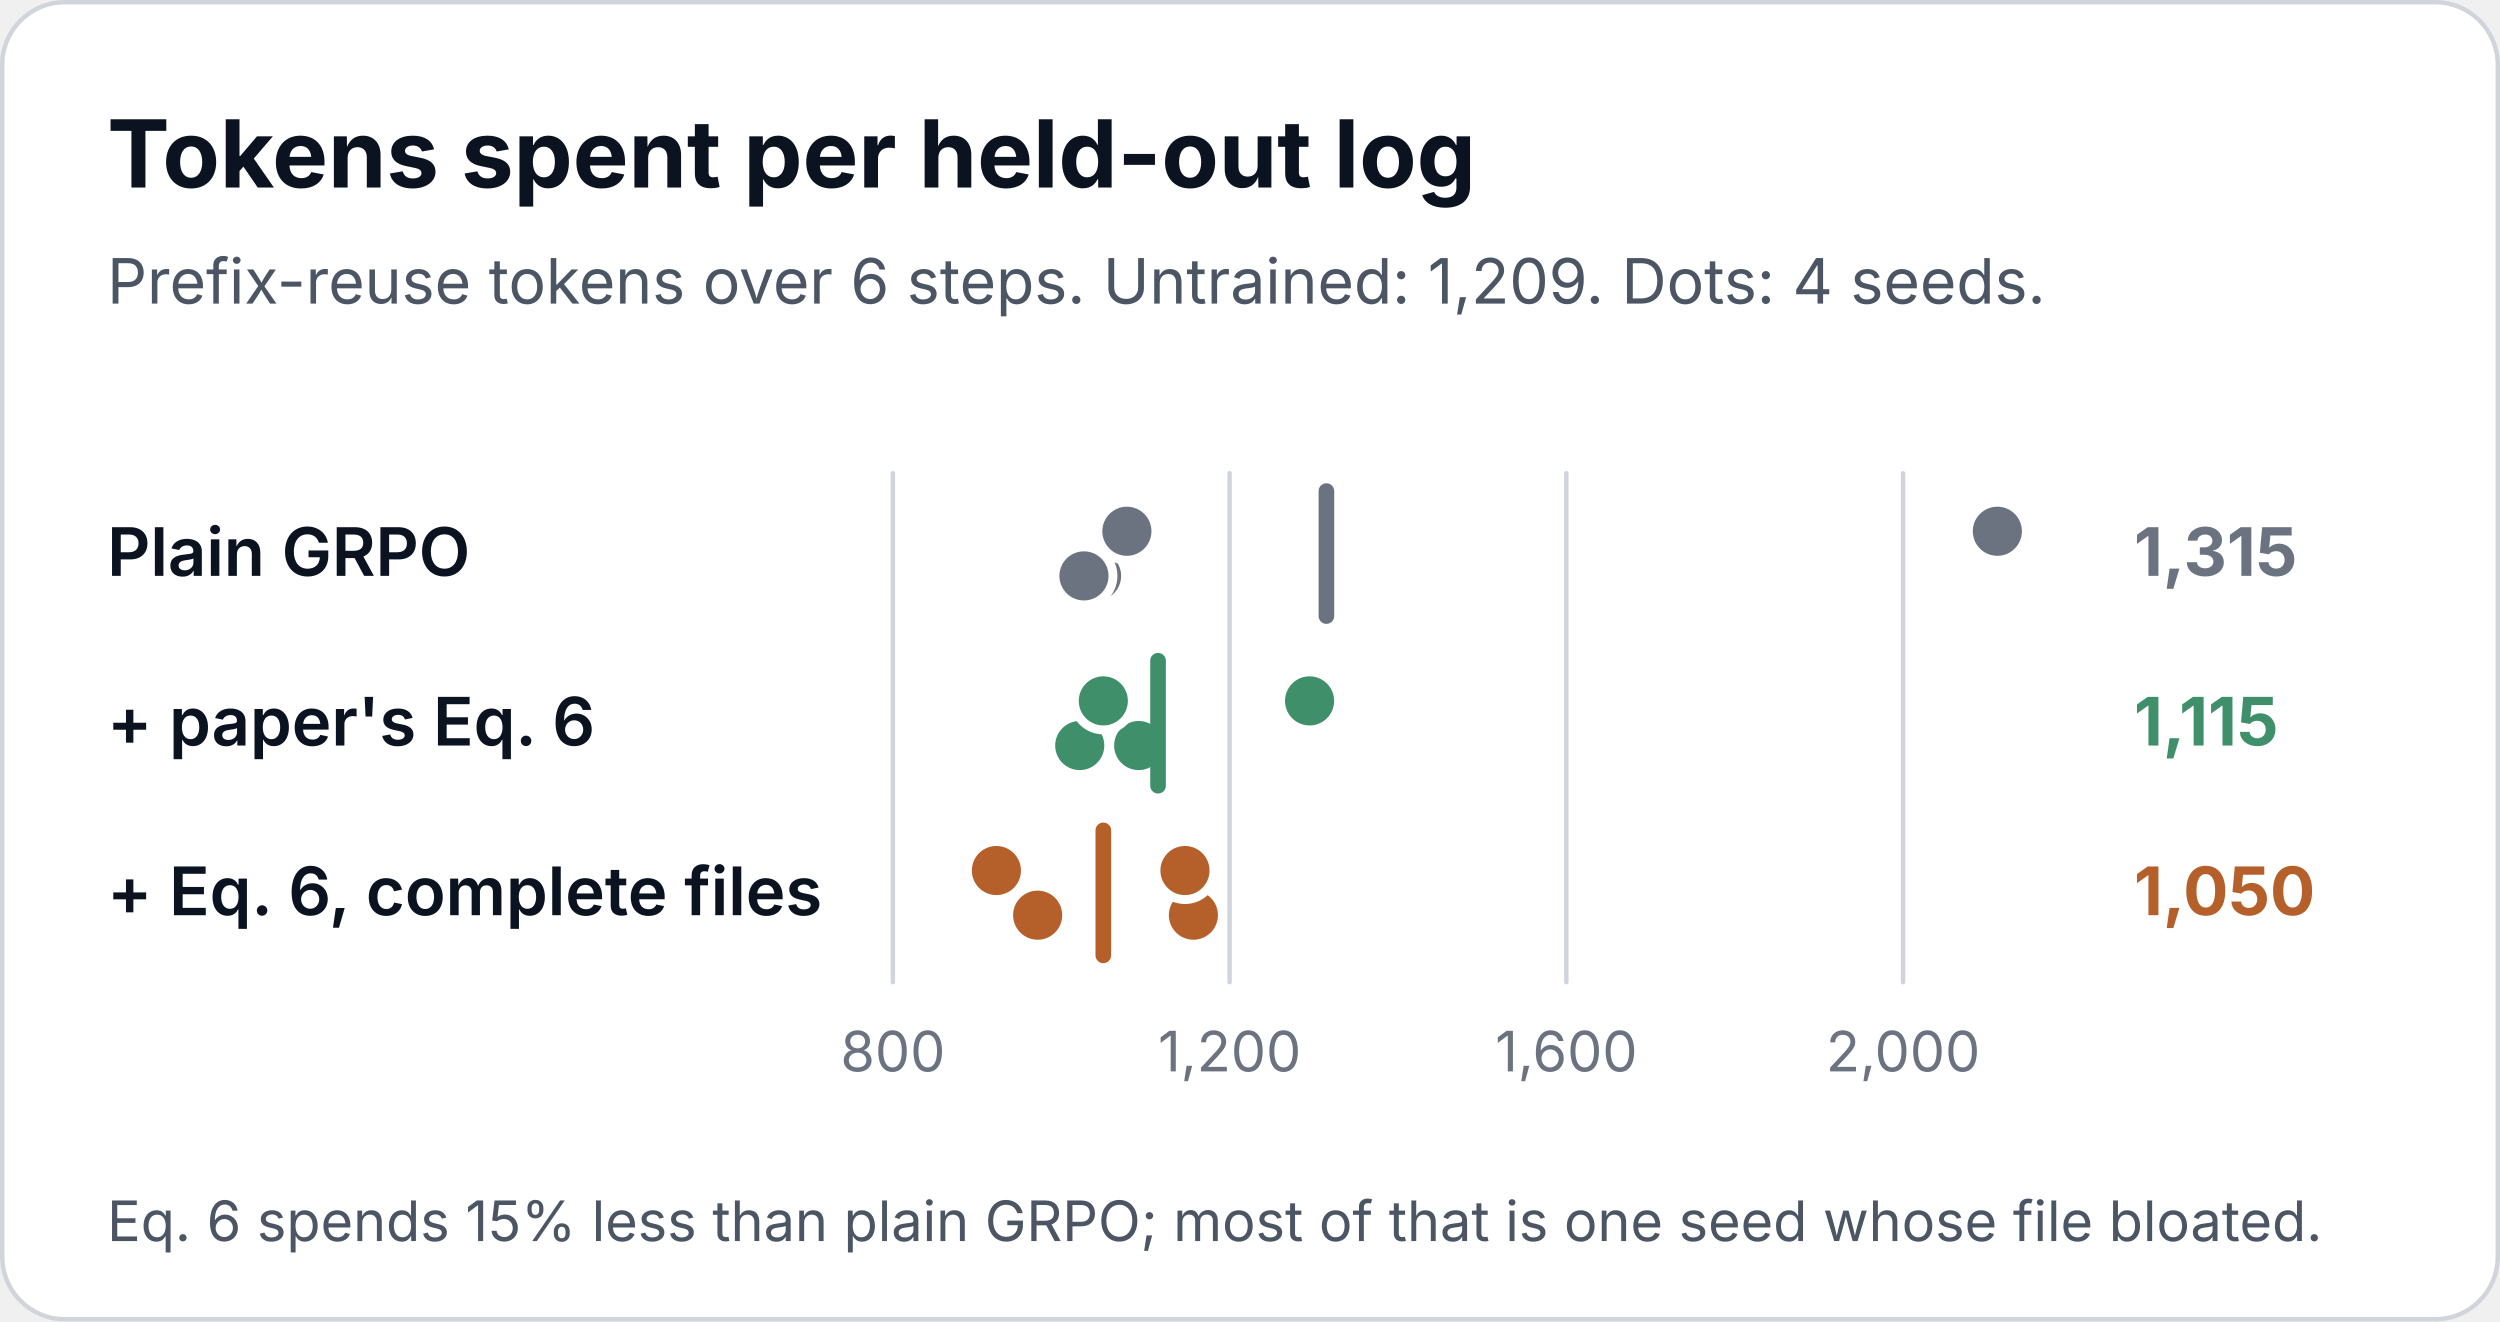
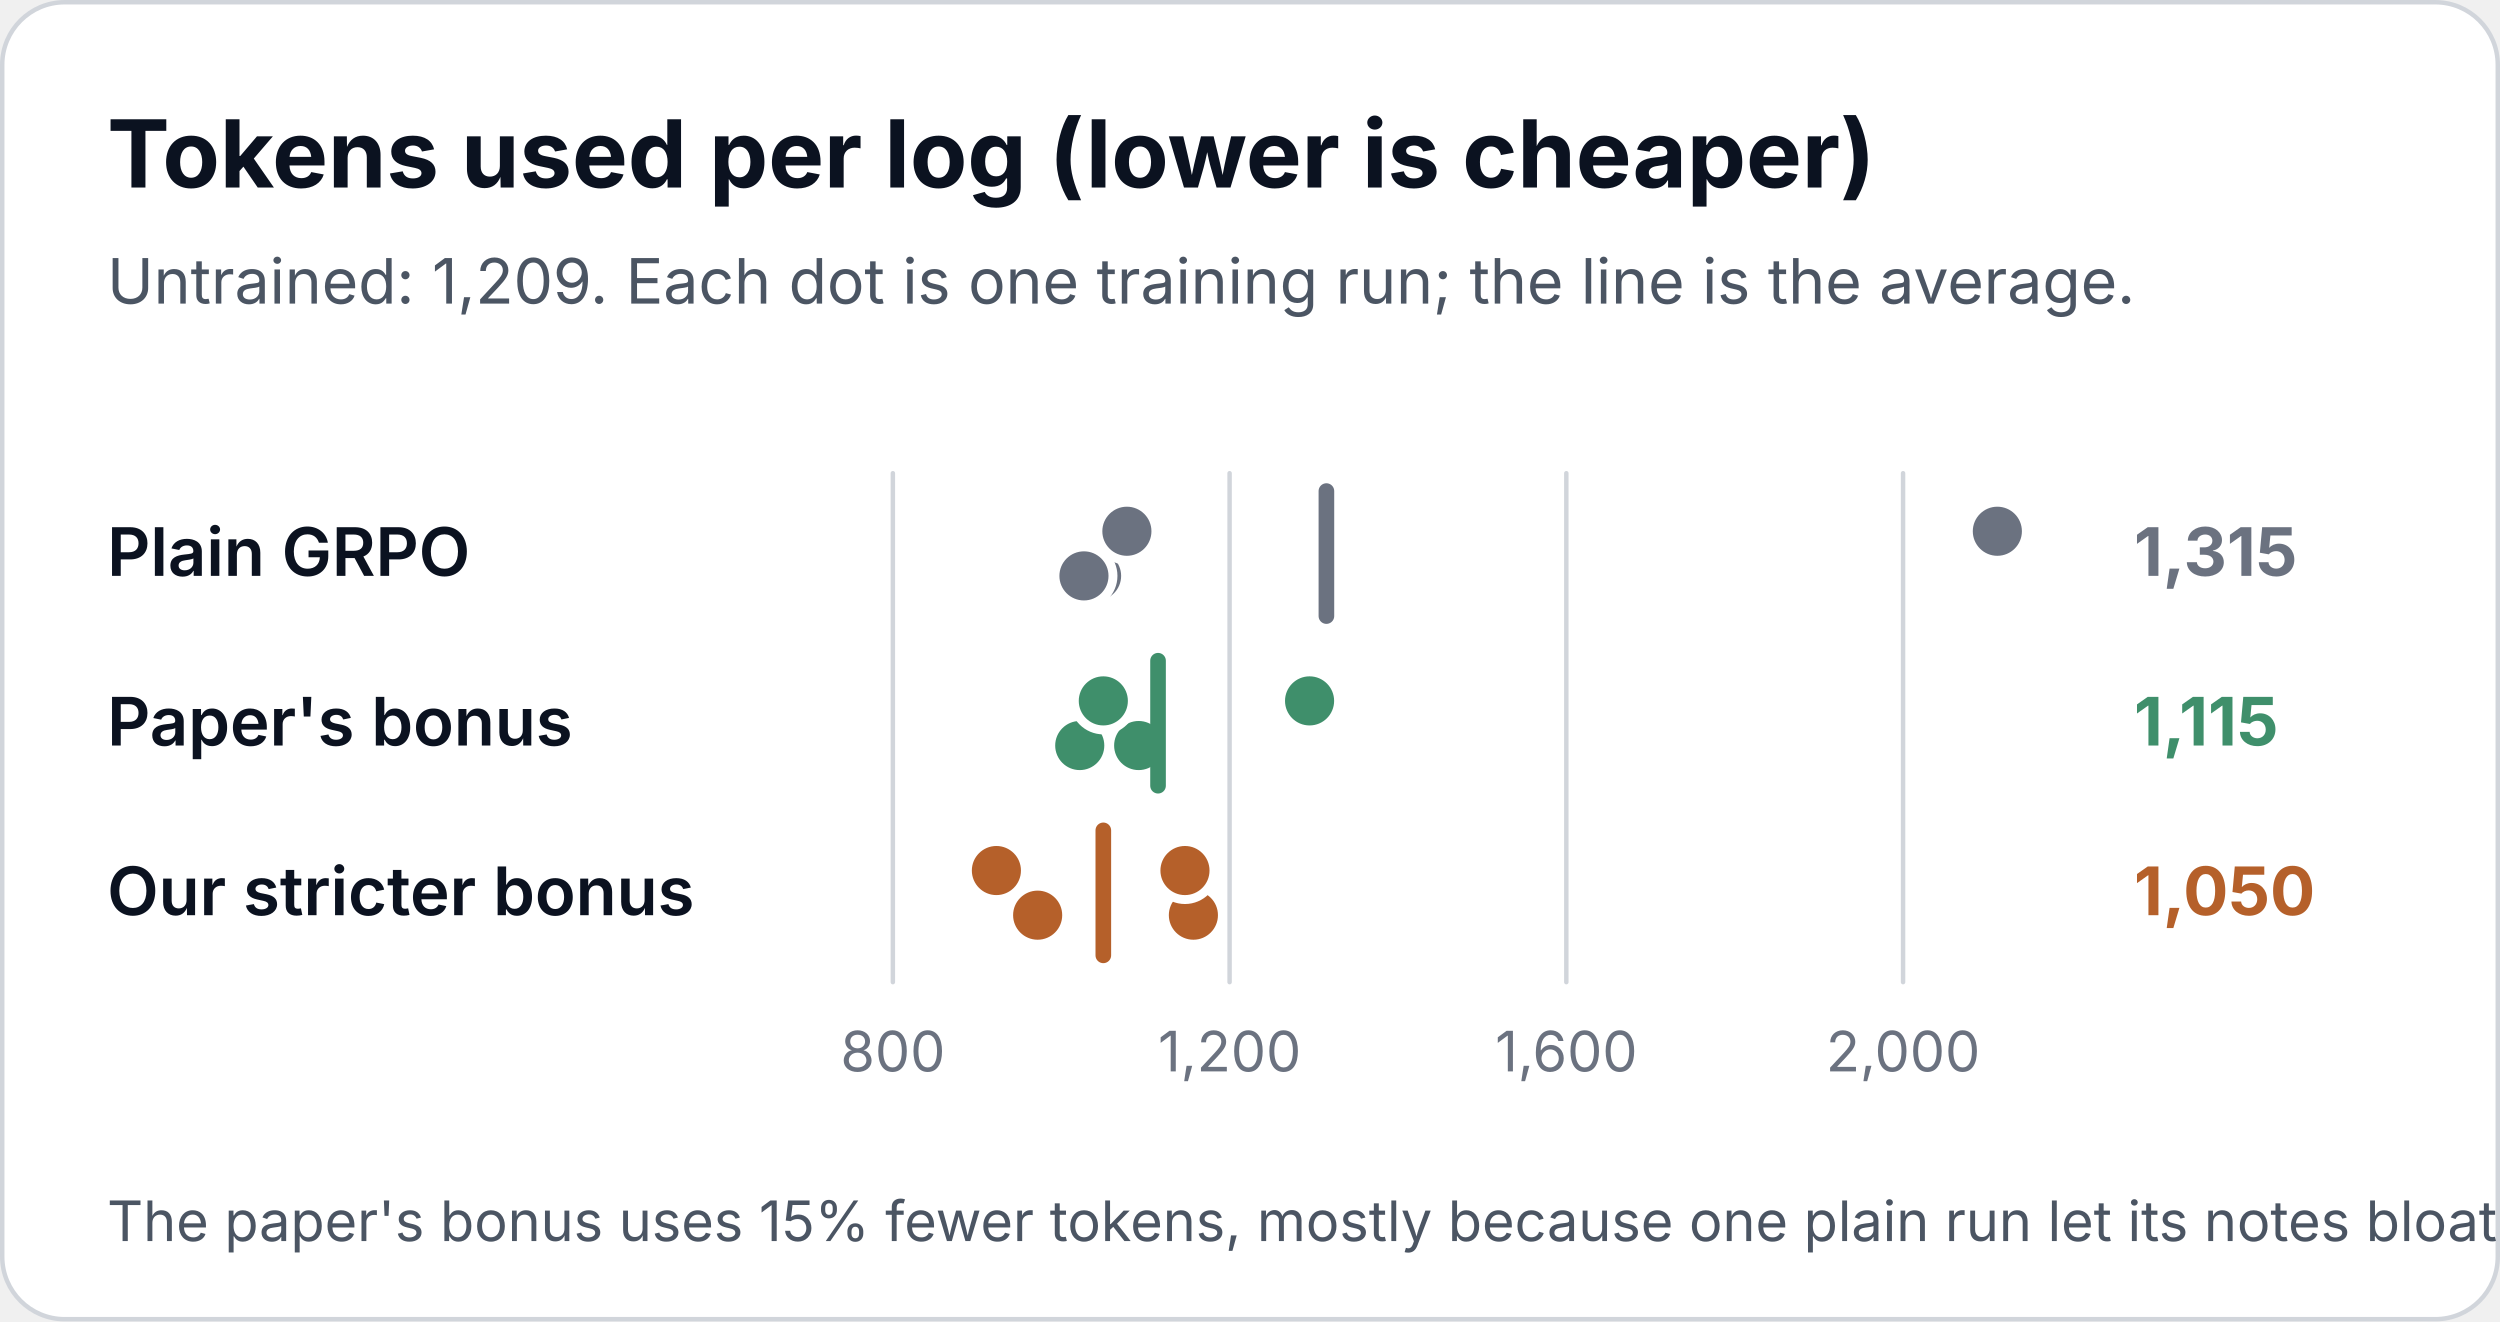
<svg xmlns="http://www.w3.org/2000/svg" viewBox="0 0 560 296" width="560" height="296">
  <rect x="0.5" y="0.5" width="559" height="295" rx="14" fill="#FFFFFF" stroke="#D1D5DB" />
-   <text x="24" y="42" font-family="ui-sans-serif, system-ui, -apple-system, 'Segoe UI', Inter, sans-serif" font-size="21" font-weight="700" fill="#0B1220" text-anchor="start">Tokens spent per held-out log</text>
-   <text x="24" y="68" font-family="ui-sans-serif, system-ui, -apple-system, 'Segoe UI', Inter, sans-serif" font-size="14" font-weight="400" fill="#4B5563" text-anchor="start">Prefix-reuse tokens over 6 steps. Untrained: 1,209. Dots: 4 seeds.</text>
+   <text x="24" y="42" font-family="ui-sans-serif, system-ui, -apple-system, 'Segoe UI', Inter, sans-serif" font-size="21" font-weight="700" fill="#0B1220" text-anchor="start">Tokens used per log (lower is cheaper)</text>
+   <text x="24" y="68" font-family="ui-sans-serif, system-ui, -apple-system, 'Segoe UI', Inter, sans-serif" font-size="14" font-weight="400" fill="#4B5563" text-anchor="start">Untrained: 1,209. Each dot is one training run; the line is the average.</text>
  <line x1="200.0" y1="106" x2="200.0" y2="220" stroke="#D1D5DB" stroke-width="1" stroke-linecap="round" />
  <text x="200.0" y="240" font-family="ui-sans-serif, system-ui, -apple-system, 'Segoe UI', Inter, sans-serif" font-size="12.5" font-weight="400" fill="#6B7280" text-anchor="middle">800</text>
  <line x1="275.429" y1="106" x2="275.429" y2="220" stroke="#D1D5DB" stroke-width="1" stroke-linecap="round" />
  <text x="275.429" y="240" font-family="ui-sans-serif, system-ui, -apple-system, 'Segoe UI', Inter, sans-serif" font-size="12.5" font-weight="400" fill="#6B7280" text-anchor="middle">1,200</text>
  <line x1="350.857" y1="106" x2="350.857" y2="220" stroke="#D1D5DB" stroke-width="1" stroke-linecap="round" />
  <text x="350.857" y="240" font-family="ui-sans-serif, system-ui, -apple-system, 'Segoe UI', Inter, sans-serif" font-size="12.5" font-weight="400" fill="#6B7280" text-anchor="middle">1,600</text>
  <line x1="426.286" y1="106" x2="426.286" y2="220" stroke="#D1D5DB" stroke-width="1" stroke-linecap="round" />
  <text x="426.286" y="240" font-family="ui-sans-serif, system-ui, -apple-system, 'Segoe UI', Inter, sans-serif" font-size="12.5" font-weight="400" fill="#6B7280" text-anchor="middle">2,000</text>
  <text x="24" y="129" font-family="ui-sans-serif, system-ui, -apple-system, 'Segoe UI', Inter, sans-serif" font-size="15" font-weight="600" fill="#0B1220" text-anchor="start">Plain GRPO</text>
  <circle cx="245.634" cy="129" r="6.5" fill="#6B7280" stroke="#FFFFFF" stroke-width="2" />
  <circle cx="252.423" cy="119" r="6.5" fill="#6B7280" stroke="#FFFFFF" stroke-width="2" />
  <circle cx="242.806" cy="129" r="6.5" fill="#6B7280" stroke="#FFFFFF" stroke-width="2" />
  <circle cx="447.406" cy="119" r="6.5" fill="#6B7280" stroke="#FFFFFF" stroke-width="2" />
  <line x1="297.114" y1="110" x2="297.114" y2="138" stroke="#6B7280" stroke-width="3.5" stroke-linecap="round" />
  <text x="478" y="129" font-family="ui-sans-serif, system-ui, -apple-system, 'Segoe UI', Inter, sans-serif" font-size="15" font-weight="700" fill="#6B7280" text-anchor="start">1,315</text>
-   <text x="24" y="167" font-family="ui-sans-serif, system-ui, -apple-system, 'Segoe UI', Inter, sans-serif" font-size="15" font-weight="600" fill="#0B1220" text-anchor="start">+ paper's Eq. 6</text>
+   <text x="24" y="167" font-family="ui-sans-serif, system-ui, -apple-system, 'Segoe UI', Inter, sans-serif" font-size="15" font-weight="600" fill="#0B1220" text-anchor="start">Paper's bonus</text>
  <circle cx="241.863" cy="167" r="6.5" fill="#3F8F6B" stroke="#FFFFFF" stroke-width="2" />
  <circle cx="293.343" cy="157" r="6.5" fill="#3F8F6B" stroke="#FFFFFF" stroke-width="2" />
  <circle cx="255.063" cy="167" r="6.5" fill="#3F8F6B" stroke="#FFFFFF" stroke-width="2" />
  <circle cx="247.143" cy="157" r="6.5" fill="#3F8F6B" stroke="#FFFFFF" stroke-width="2" />
  <line x1="259.4" y1="148" x2="259.4" y2="176" stroke="#3F8F6B" stroke-width="3.5" stroke-linecap="round" />
  <text x="478" y="167" font-family="ui-sans-serif, system-ui, -apple-system, 'Segoe UI', Inter, sans-serif" font-size="15" font-weight="700" fill="#3F8F6B" text-anchor="start">1,115</text>
-   <text x="24" y="205" font-family="ui-sans-serif, system-ui, -apple-system, 'Segoe UI', Inter, sans-serif" font-size="15" font-weight="600" fill="#0B1220" text-anchor="start">+ Eq. 6, complete files</text>
+   <text x="24" y="205" font-family="ui-sans-serif, system-ui, -apple-system, 'Segoe UI', Inter, sans-serif" font-size="15" font-weight="600" fill="#0B1220" text-anchor="start">Our stricter bonus</text>
  <circle cx="232.434" cy="205" r="6.5" fill="#B5602A" stroke="#FFFFFF" stroke-width="2" />
  <circle cx="223.194" cy="195" r="6.5" fill="#B5602A" stroke="#FFFFFF" stroke-width="2" />
  <circle cx="267.32" cy="205" r="6.5" fill="#B5602A" stroke="#FFFFFF" stroke-width="2" />
  <circle cx="265.434" cy="195" r="6.5" fill="#B5602A" stroke="#FFFFFF" stroke-width="2" />
  <line x1="247.143" y1="186" x2="247.143" y2="214" stroke="#B5602A" stroke-width="3.5" stroke-linecap="round" />
  <text x="478" y="205" font-family="ui-sans-serif, system-ui, -apple-system, 'Segoe UI', Inter, sans-serif" font-size="15" font-weight="700" fill="#B5602A" text-anchor="start">1,050</text>
-   <text x="24" y="278" font-family="ui-sans-serif, system-ui, -apple-system, 'Segoe UI', Inter, sans-serif" font-size="12.5" font-weight="400" fill="#4B5563" text-anchor="start">Eq. 6 spends 15% less than plain GRPO; most of that is one seed whose file bloated.</text>
+   <text x="24" y="278" font-family="ui-sans-serif, system-ui, -apple-system, 'Segoe UI', Inter, sans-serif" font-size="12.5" font-weight="400" fill="#4B5563" text-anchor="start">The paper's bonus uses 15% fewer tokens, mostly because one plain run let its notes bloat.</text>
</svg>
